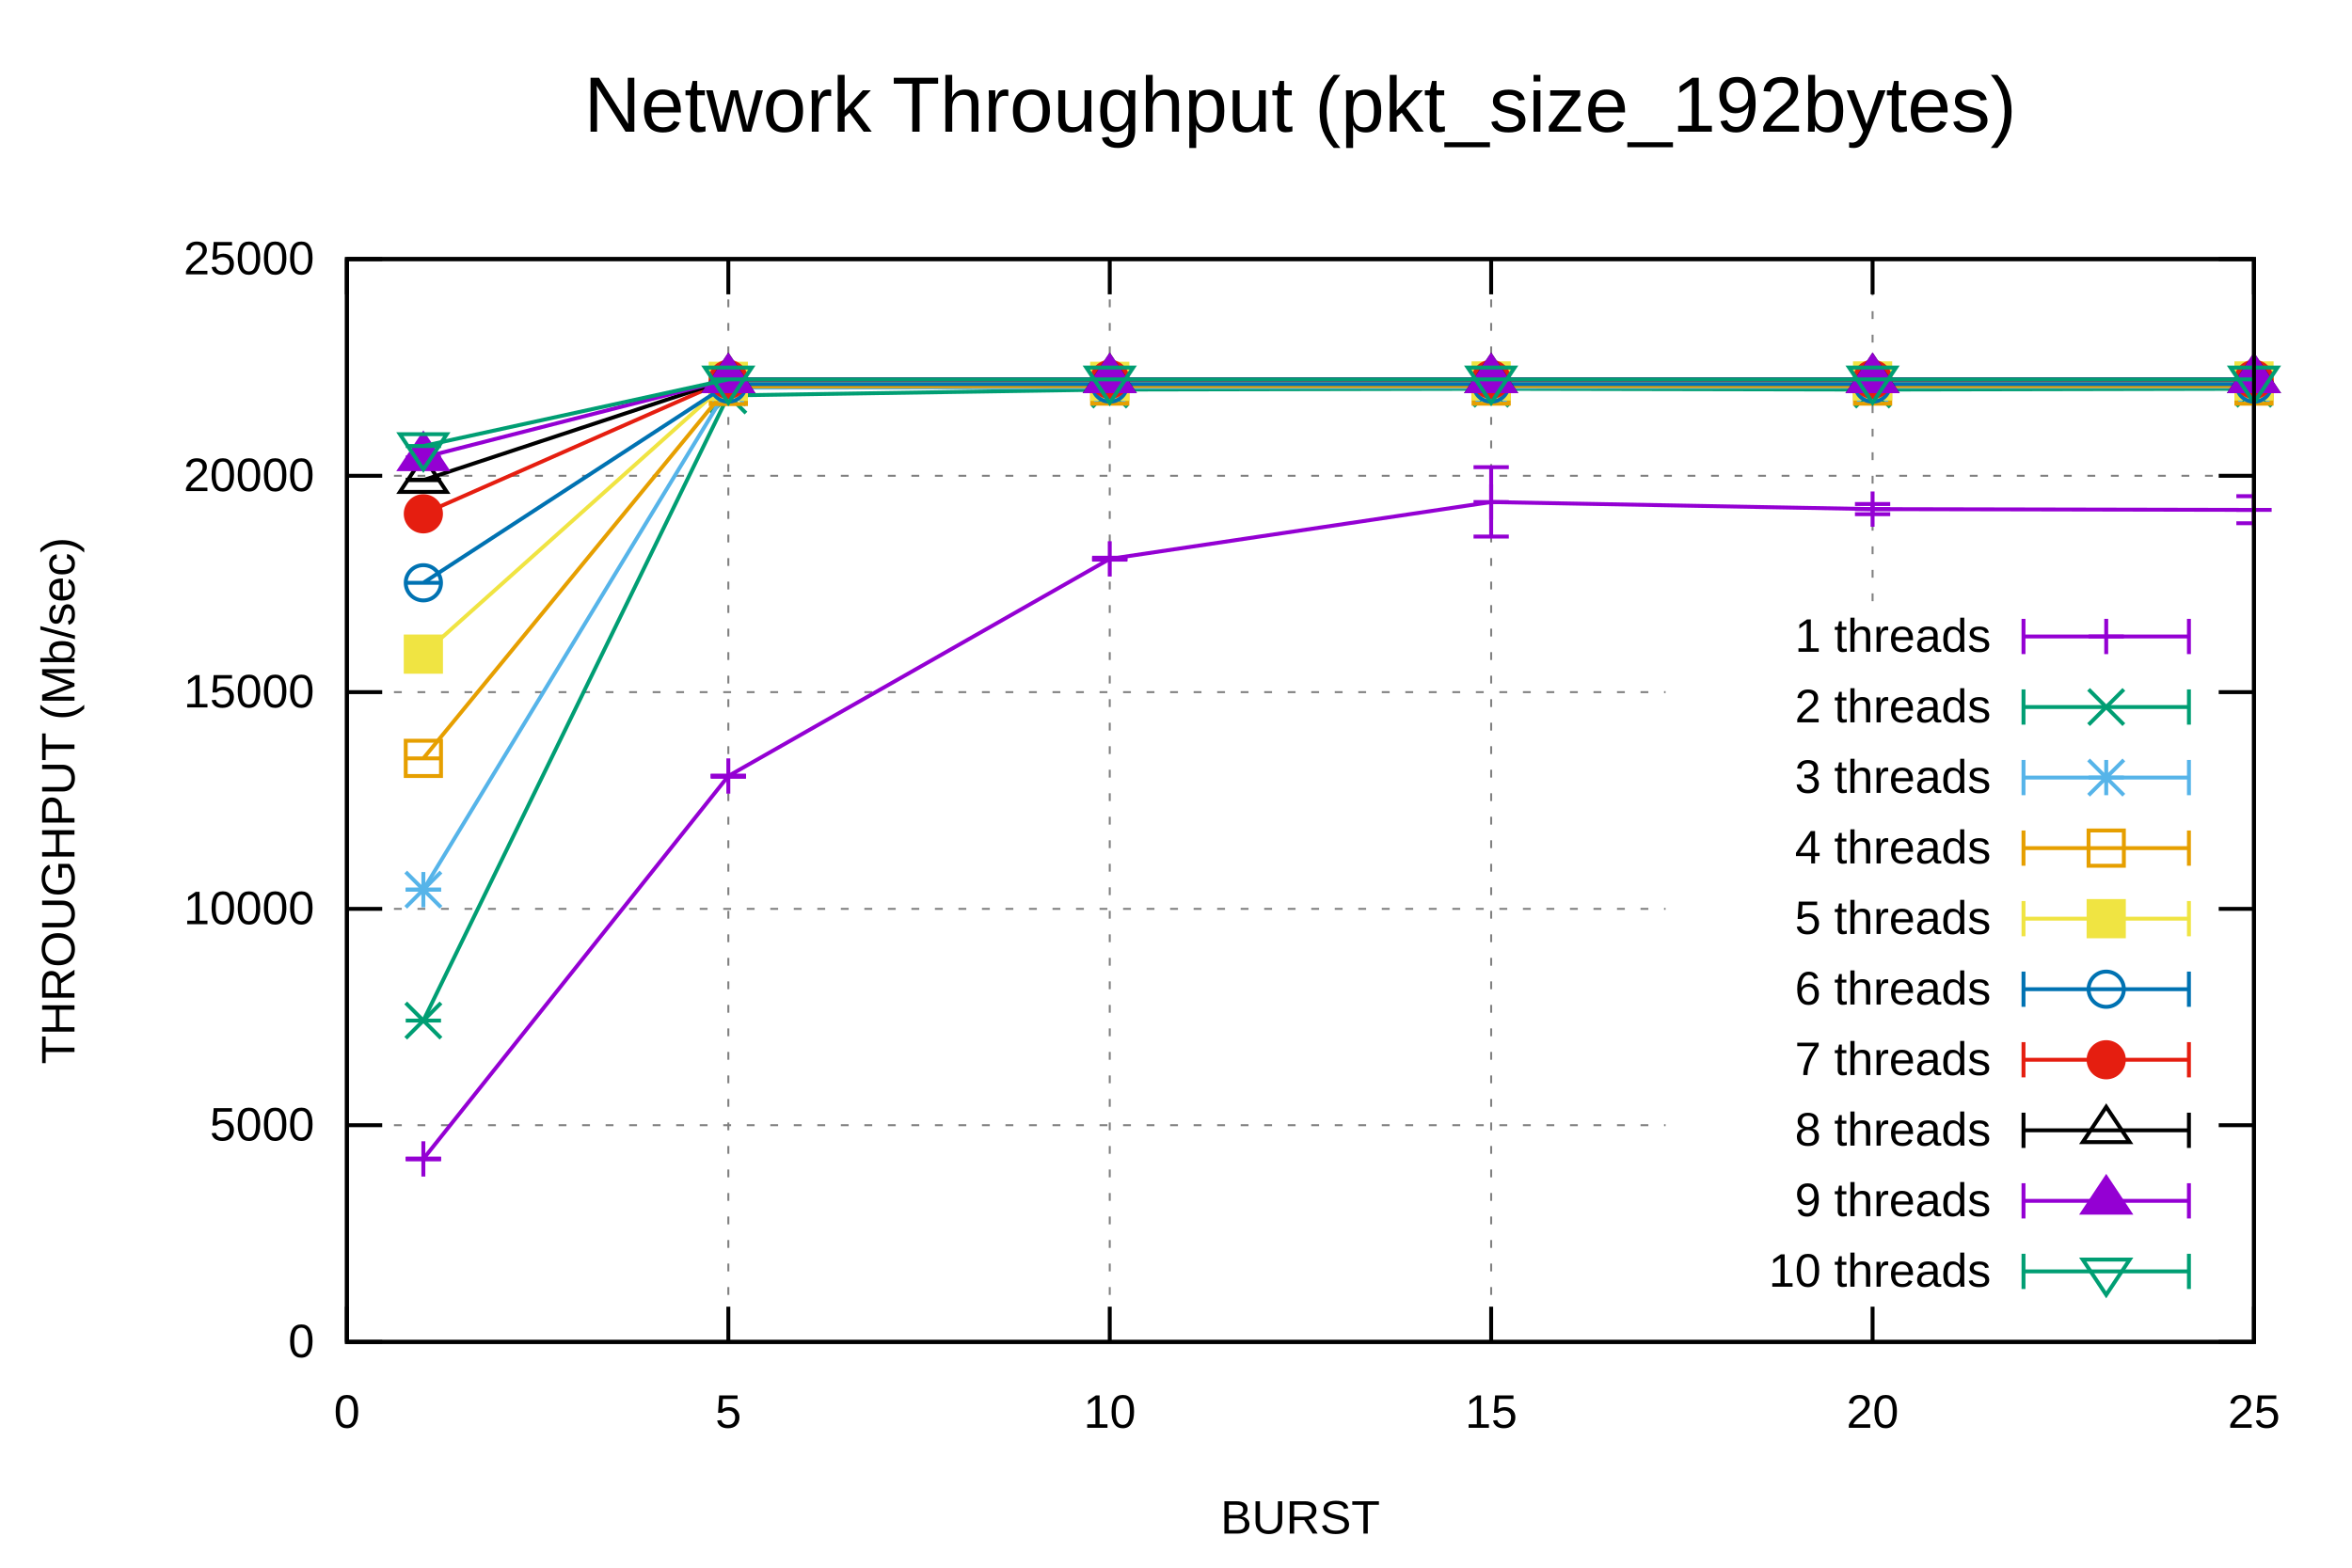
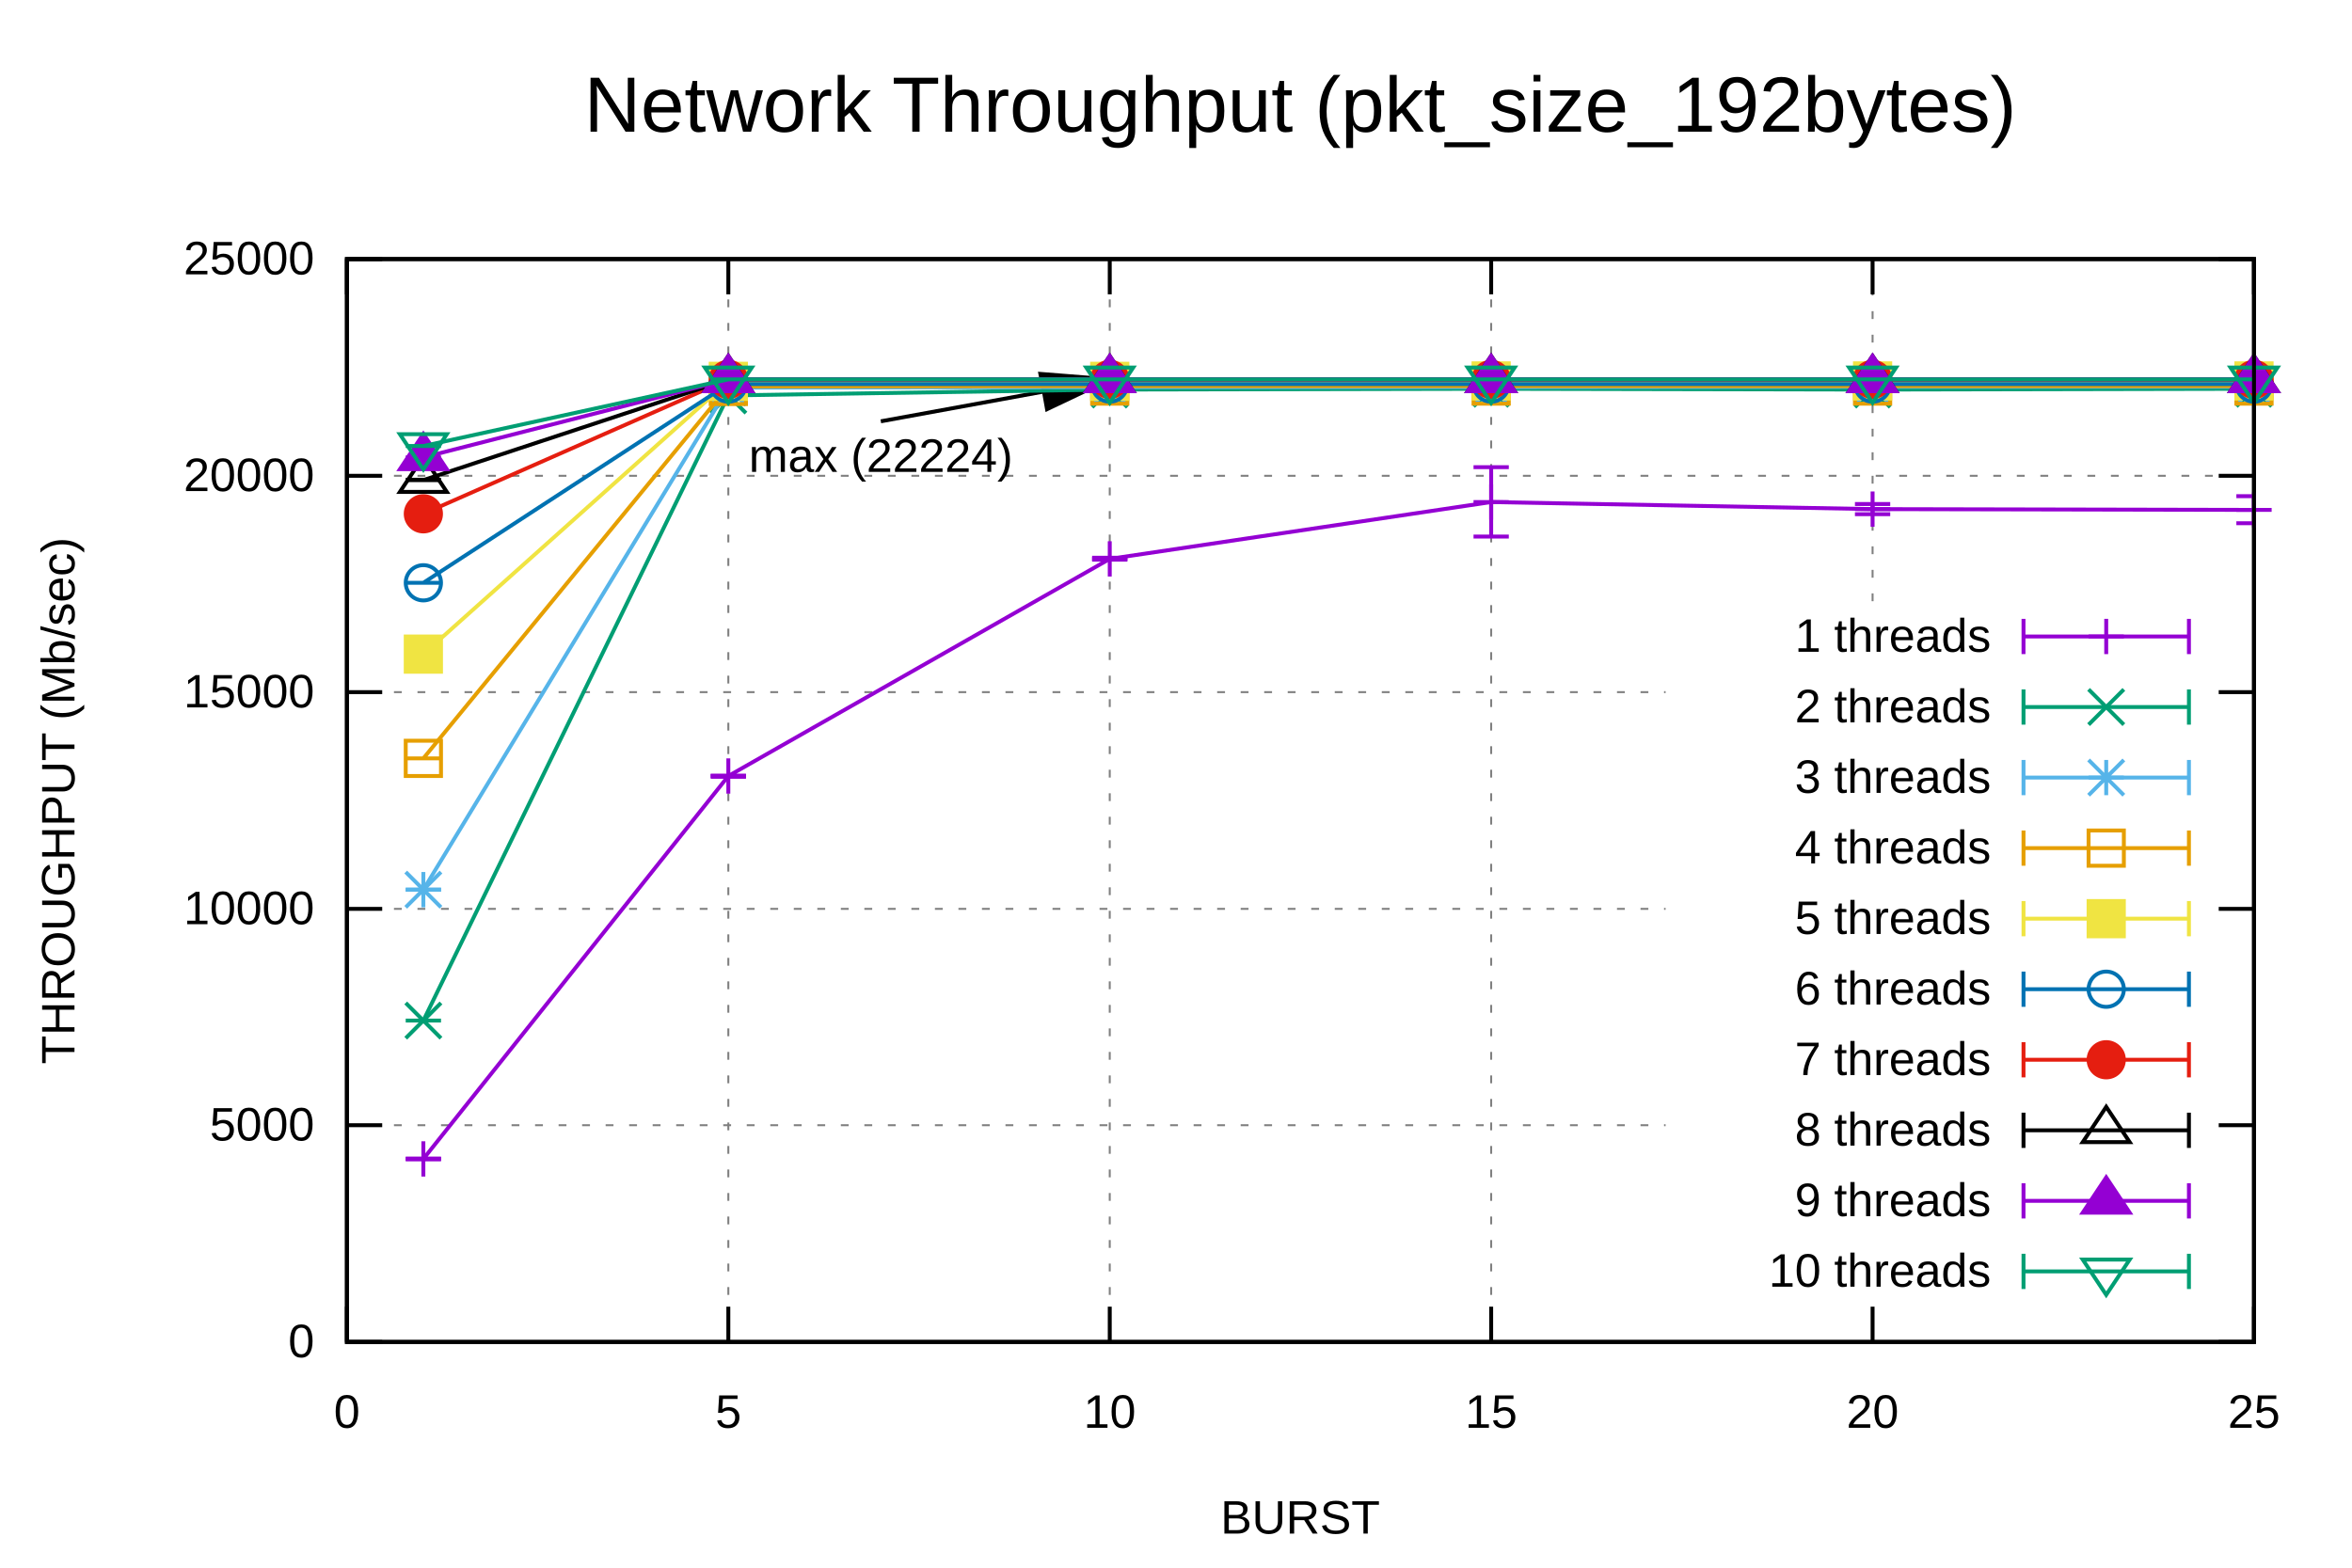
<svg xmlns="http://www.w3.org/2000/svg" xmlns:xlink="http://www.w3.org/1999/xlink" width="600" height="400" viewBox="0 0 600 400">
  <g id="gnuplot_canvas">
    <rect x="0" y="0" width="600" height="400" fill="none" />
    <defs>
      <circle id="gpDot" r="0.5" stroke-width="0.5" stroke="currentColor" />
      <path id="gpPt0" stroke-width="0.222" stroke="currentColor" d="M-1,0 h2 M0,-1 v2" />
      <path id="gpPt1" stroke-width="0.222" stroke="currentColor" d="M-1,-1 L1,1 M1,-1 L-1,1" />
      <path id="gpPt2" stroke-width="0.222" stroke="currentColor" d="M-1,0 L1,0 M0,-1 L0,1 M-1,-1 L1,1 M-1,1 L1,-1" />
      <rect id="gpPt3" stroke-width="0.222" stroke="currentColor" x="-1" y="-1" width="2" height="2" />
      <rect id="gpPt4" stroke-width="0.222" stroke="currentColor" fill="currentColor" x="-1" y="-1" width="2" height="2" />
      <circle id="gpPt5" stroke-width="0.222" stroke="currentColor" cx="0" cy="0" r="1" />
      <use xlink:href="#gpPt5" id="gpPt6" fill="currentColor" stroke="none" />
      <path id="gpPt7" stroke-width="0.222" stroke="currentColor" d="M0,-1.33 L-1.33,0.67 L1.33,0.67 z" />
      <use xlink:href="#gpPt7" id="gpPt8" fill="currentColor" stroke="none" />
      <use xlink:href="#gpPt7" id="gpPt9" stroke="currentColor" transform="rotate(180)" />
      <use xlink:href="#gpPt9" id="gpPt10" fill="currentColor" stroke="none" />
      <use xlink:href="#gpPt3" id="gpPt11" stroke="currentColor" transform="rotate(45)" />
      <use xlink:href="#gpPt11" id="gpPt12" fill="currentColor" stroke="none" />
      <path id="gpPt13" stroke-width="0.222" stroke="currentColor" d="M0,1.330 L1.265,0.411 L0.782,-1.067 L-0.782,-1.076 L-1.265,0.411 z" />
      <use xlink:href="#gpPt13" id="gpPt14" fill="currentColor" stroke="none" />
      <filter id="textbox" filterUnits="objectBoundingBox" x="0" y="0" height="1" width="1">
        <feFlood flood-color="white" flood-opacity="1" result="bgnd" />
        <feComposite in="SourceGraphic" in2="bgnd" operator="atop" />
      </filter>
      <filter id="greybox" filterUnits="objectBoundingBox" x="0" y="0" height="1" width="1">
        <feFlood flood-color="lightgrey" flood-opacity="1" result="grey" />
        <feComposite in="SourceGraphic" in2="grey" operator="atop" />
      </filter>
    </defs>
    <g fill="none" color="white" stroke="currentColor" stroke-width="1.00" stroke-linecap="butt" stroke-linejoin="miter">
</g>
    <g fill="none" color="black" stroke="currentColor" stroke-width="1.00" stroke-linecap="butt" stroke-linejoin="miter">
</g>
    <g fill="none" color="black" stroke="black" stroke-width="0.50" stroke-linecap="butt" stroke-linejoin="miter">
</g>
    <g fill="none" color="gray" stroke="currentColor" stroke-width="0.50" stroke-linecap="butt" stroke-linejoin="miter">
      <path stroke="gray" stroke-dasharray="2,4" class="gridline" d="M88.5,342.4 L575.0,342.4  " />
    </g>
    <g fill="none" color="gray" stroke="gray" stroke-width="1.00" stroke-linecap="butt" stroke-linejoin="miter">
</g>
    <g fill="none" color="black" stroke="currentColor" stroke-width="1.00" stroke-linecap="butt" stroke-linejoin="miter">
      <path stroke="black" d="M88.5,342.4 L97.5,342.4 M575.0,342.4 L566.0,342.4  " />
      <g transform="translate(80.2,346.3)" stroke="none" fill="black" font-family="arial" font-size="12.00" text-anchor="end">
        <text>
          <tspan font-family="arial"> 0</tspan>
        </text>
      </g>
    </g>
    <g fill="none" color="black" stroke="currentColor" stroke-width="1.00" stroke-linecap="butt" stroke-linejoin="miter">
</g>
    <g fill="none" color="black" stroke="black" stroke-width="0.50" stroke-linecap="butt" stroke-linejoin="miter">
</g>
    <g fill="none" color="gray" stroke="currentColor" stroke-width="0.50" stroke-linecap="butt" stroke-linejoin="miter">
      <path stroke="gray" stroke-dasharray="2,4" class="gridline" d="M88.5,287.1 L424.9,287.1 M566.7,287.1 L575.0,287.1  " />
    </g>
    <g fill="none" color="gray" stroke="gray" stroke-width="1.00" stroke-linecap="butt" stroke-linejoin="miter">
</g>
    <g fill="none" color="black" stroke="currentColor" stroke-width="1.00" stroke-linecap="butt" stroke-linejoin="miter">
      <path stroke="black" d="M88.5,287.1 L97.5,287.1 M575.0,287.1 L566.0,287.1  " />
      <g transform="translate(80.2,291.0)" stroke="none" fill="black" font-family="arial" font-size="12.00" text-anchor="end">
        <text>
          <tspan font-family="arial"> 5000</tspan>
        </text>
      </g>
    </g>
    <g fill="none" color="black" stroke="currentColor" stroke-width="1.00" stroke-linecap="butt" stroke-linejoin="miter">
</g>
    <g fill="none" color="black" stroke="black" stroke-width="0.50" stroke-linecap="butt" stroke-linejoin="miter">
</g>
    <g fill="none" color="gray" stroke="currentColor" stroke-width="0.50" stroke-linecap="butt" stroke-linejoin="miter">
      <path stroke="gray" stroke-dasharray="2,4" class="gridline" d="M88.5,231.9 L424.9,231.9 M566.7,231.9 L575.0,231.9  " />
    </g>
    <g fill="none" color="gray" stroke="gray" stroke-width="1.00" stroke-linecap="butt" stroke-linejoin="miter">
</g>
    <g fill="none" color="black" stroke="currentColor" stroke-width="1.00" stroke-linecap="butt" stroke-linejoin="miter">
      <path stroke="black" d="M88.5,231.9 L97.5,231.9 M575.0,231.9 L566.0,231.9  " />
      <g transform="translate(80.2,235.8)" stroke="none" fill="black" font-family="arial" font-size="12.00" text-anchor="end">
        <text>
          <tspan font-family="arial"> 10000</tspan>
        </text>
      </g>
    </g>
    <g fill="none" color="black" stroke="currentColor" stroke-width="1.00" stroke-linecap="butt" stroke-linejoin="miter">
</g>
    <g fill="none" color="black" stroke="black" stroke-width="0.50" stroke-linecap="butt" stroke-linejoin="miter">
</g>
    <g fill="none" color="gray" stroke="currentColor" stroke-width="0.50" stroke-linecap="butt" stroke-linejoin="miter">
      <path stroke="gray" stroke-dasharray="2,4" class="gridline" d="M88.5,176.6 L424.9,176.6 M566.7,176.6 L575.0,176.6  " />
    </g>
    <g fill="none" color="gray" stroke="gray" stroke-width="1.00" stroke-linecap="butt" stroke-linejoin="miter">
</g>
    <g fill="none" color="black" stroke="currentColor" stroke-width="1.00" stroke-linecap="butt" stroke-linejoin="miter">
      <path stroke="black" d="M88.5,176.6 L97.5,176.6 M575.0,176.6 L566.0,176.6  " />
      <g transform="translate(80.2,180.5)" stroke="none" fill="black" font-family="arial" font-size="12.00" text-anchor="end">
        <text>
          <tspan font-family="arial"> 15000</tspan>
        </text>
      </g>
    </g>
    <g fill="none" color="black" stroke="currentColor" stroke-width="1.00" stroke-linecap="butt" stroke-linejoin="miter">
</g>
    <g fill="none" color="black" stroke="black" stroke-width="0.50" stroke-linecap="butt" stroke-linejoin="miter">
</g>
    <g fill="none" color="gray" stroke="currentColor" stroke-width="0.50" stroke-linecap="butt" stroke-linejoin="miter">
      <path stroke="gray" stroke-dasharray="2,4" class="gridline" d="M88.5,121.4 L575.0,121.4  " />
    </g>
    <g fill="none" color="gray" stroke="gray" stroke-width="1.00" stroke-linecap="butt" stroke-linejoin="miter">
</g>
    <g fill="none" color="black" stroke="currentColor" stroke-width="1.00" stroke-linecap="butt" stroke-linejoin="miter">
      <path stroke="black" d="M88.5,121.4 L97.5,121.4 M575.0,121.4 L566.0,121.4  " />
      <g transform="translate(80.2,125.3)" stroke="none" fill="black" font-family="arial" font-size="12.00" text-anchor="end">
        <text>
          <tspan font-family="arial"> 20000</tspan>
        </text>
      </g>
    </g>
    <g fill="none" color="black" stroke="currentColor" stroke-width="1.00" stroke-linecap="butt" stroke-linejoin="miter">
</g>
    <g fill="none" color="black" stroke="black" stroke-width="0.50" stroke-linecap="butt" stroke-linejoin="miter">
</g>
    <g fill="none" color="gray" stroke="currentColor" stroke-width="0.50" stroke-linecap="butt" stroke-linejoin="miter">
      <path stroke="gray" stroke-dasharray="2,4" class="gridline" d="M88.5,66.1 L575.0,66.1  " />
    </g>
    <g fill="none" color="gray" stroke="gray" stroke-width="1.00" stroke-linecap="butt" stroke-linejoin="miter">
</g>
    <g fill="none" color="black" stroke="currentColor" stroke-width="1.00" stroke-linecap="butt" stroke-linejoin="miter">
      <path stroke="black" d="M88.5,66.1 L97.5,66.1 M575.0,66.1 L566.0,66.1  " />
      <g transform="translate(80.2,70.0)" stroke="none" fill="black" font-family="arial" font-size="12.00" text-anchor="end">
        <text>
          <tspan font-family="arial"> 25000</tspan>
        </text>
      </g>
    </g>
    <g fill="none" color="black" stroke="currentColor" stroke-width="1.00" stroke-linecap="butt" stroke-linejoin="miter">
</g>
    <g fill="none" color="black" stroke="black" stroke-width="0.50" stroke-linecap="butt" stroke-linejoin="miter">
</g>
    <g fill="none" color="gray" stroke="currentColor" stroke-width="0.50" stroke-linecap="butt" stroke-linejoin="miter">
      <path stroke="gray" stroke-dasharray="2,4" class="gridline" d="M88.5,342.4 L88.5,66.1  " />
    </g>
    <g fill="none" color="gray" stroke="gray" stroke-width="1.00" stroke-linecap="butt" stroke-linejoin="miter">
</g>
    <g fill="none" color="black" stroke="currentColor" stroke-width="1.00" stroke-linecap="butt" stroke-linejoin="miter">
      <path stroke="black" d="M88.5,342.4 L88.5,333.4 M88.5,66.1 L88.5,75.1  " />
      <g transform="translate(88.5,364.3)" stroke="none" fill="black" font-family="arial" font-size="12.00" text-anchor="middle">
        <text>
          <tspan font-family="arial"> 0</tspan>
        </text>
      </g>
    </g>
    <g fill="none" color="black" stroke="currentColor" stroke-width="1.00" stroke-linecap="butt" stroke-linejoin="miter">
</g>
    <g fill="none" color="black" stroke="black" stroke-width="0.50" stroke-linecap="butt" stroke-linejoin="miter">
</g>
    <g fill="none" color="gray" stroke="currentColor" stroke-width="0.50" stroke-linecap="butt" stroke-linejoin="miter">
      <path stroke="gray" stroke-dasharray="2,4" class="gridline" d="M185.8,342.4 L185.8,66.1  " />
    </g>
    <g fill="none" color="gray" stroke="gray" stroke-width="1.00" stroke-linecap="butt" stroke-linejoin="miter">
</g>
    <g fill="none" color="black" stroke="currentColor" stroke-width="1.00" stroke-linecap="butt" stroke-linejoin="miter">
      <path stroke="black" d="M185.8,342.4 L185.8,333.4 M185.8,66.1 L185.8,75.1  " />
      <g transform="translate(185.8,364.3)" stroke="none" fill="black" font-family="arial" font-size="12.00" text-anchor="middle">
        <text>
          <tspan font-family="arial"> 5</tspan>
        </text>
      </g>
    </g>
    <g fill="none" color="black" stroke="currentColor" stroke-width="1.00" stroke-linecap="butt" stroke-linejoin="miter">
</g>
    <g fill="none" color="black" stroke="black" stroke-width="0.50" stroke-linecap="butt" stroke-linejoin="miter">
</g>
    <g fill="none" color="gray" stroke="currentColor" stroke-width="0.50" stroke-linecap="butt" stroke-linejoin="miter">
      <path stroke="gray" stroke-dasharray="2,4" class="gridline" d="M283.1,342.4 L283.1,66.1  " />
    </g>
    <g fill="none" color="gray" stroke="gray" stroke-width="1.00" stroke-linecap="butt" stroke-linejoin="miter">
</g>
    <g fill="none" color="black" stroke="currentColor" stroke-width="1.00" stroke-linecap="butt" stroke-linejoin="miter">
      <path stroke="black" d="M283.1,342.4 L283.1,333.4 M283.1,66.1 L283.1,75.1  " />
      <g transform="translate(283.1,364.3)" stroke="none" fill="black" font-family="arial" font-size="12.00" text-anchor="middle">
        <text>
          <tspan font-family="arial"> 10</tspan>
        </text>
      </g>
    </g>
    <g fill="none" color="black" stroke="currentColor" stroke-width="1.00" stroke-linecap="butt" stroke-linejoin="miter">
</g>
    <g fill="none" color="black" stroke="black" stroke-width="0.50" stroke-linecap="butt" stroke-linejoin="miter">
</g>
    <g fill="none" color="gray" stroke="currentColor" stroke-width="0.50" stroke-linecap="butt" stroke-linejoin="miter">
      <path stroke="gray" stroke-dasharray="2,4" class="gridline" d="M380.4,342.4 L380.4,66.1  " />
    </g>
    <g fill="none" color="gray" stroke="gray" stroke-width="1.00" stroke-linecap="butt" stroke-linejoin="miter">
</g>
    <g fill="none" color="black" stroke="currentColor" stroke-width="1.00" stroke-linecap="butt" stroke-linejoin="miter">
      <path stroke="black" d="M380.4,342.4 L380.4,333.4 M380.4,66.1 L380.4,75.1  " />
      <g transform="translate(380.4,364.3)" stroke="none" fill="black" font-family="arial" font-size="12.00" text-anchor="middle">
        <text>
          <tspan font-family="arial"> 15</tspan>
        </text>
      </g>
    </g>
    <g fill="none" color="black" stroke="currentColor" stroke-width="1.00" stroke-linecap="butt" stroke-linejoin="miter">
</g>
    <g fill="none" color="black" stroke="black" stroke-width="0.50" stroke-linecap="butt" stroke-linejoin="miter">
</g>
    <g fill="none" color="gray" stroke="currentColor" stroke-width="0.50" stroke-linecap="butt" stroke-linejoin="miter">
      <path stroke="gray" stroke-dasharray="2,4" class="gridline" d="M477.7,342.4 L477.7,333.4 M477.7,153.4 L477.7,66.1  " />
    </g>
    <g fill="none" color="gray" stroke="gray" stroke-width="1.00" stroke-linecap="butt" stroke-linejoin="miter">
</g>
    <g fill="none" color="black" stroke="currentColor" stroke-width="1.00" stroke-linecap="butt" stroke-linejoin="miter">
      <path stroke="black" d="M477.7,342.4 L477.7,333.4 M477.7,66.1 L477.7,75.1  " />
      <g transform="translate(477.7,364.3)" stroke="none" fill="black" font-family="arial" font-size="12.00" text-anchor="middle">
        <text>
          <tspan font-family="arial"> 20</tspan>
        </text>
      </g>
    </g>
    <g fill="none" color="black" stroke="currentColor" stroke-width="1.00" stroke-linecap="butt" stroke-linejoin="miter">
</g>
    <g fill="none" color="black" stroke="black" stroke-width="0.50" stroke-linecap="butt" stroke-linejoin="miter">
</g>
    <g fill="none" color="gray" stroke="currentColor" stroke-width="0.50" stroke-linecap="butt" stroke-linejoin="miter">
      <path stroke="gray" stroke-dasharray="2,4" class="gridline" d="M575.0,342.4 L575.0,66.1  " />
    </g>
    <g fill="none" color="gray" stroke="gray" stroke-width="1.00" stroke-linecap="butt" stroke-linejoin="miter">
</g>
    <g fill="none" color="black" stroke="currentColor" stroke-width="1.00" stroke-linecap="butt" stroke-linejoin="miter">
      <path stroke="black" d="M575.0,342.4 L575.0,333.4 M575.0,66.1 L575.0,75.1  " />
      <g transform="translate(575.0,364.3)" stroke="none" fill="black" font-family="arial" font-size="12.00" text-anchor="middle">
        <text>
          <tspan font-family="arial"> 25</tspan>
        </text>
      </g>
    </g>
    <g fill="none" color="black" stroke="currentColor" stroke-width="1.00" stroke-linecap="butt" stroke-linejoin="miter">
</g>
    <g fill="none" color="black" stroke="currentColor" stroke-width="1.00" stroke-linecap="butt" stroke-linejoin="miter">
      <path stroke="black" d="M88.5,66.1 L88.5,342.4 L575.0,342.4 L575.0,66.1 L88.5,66.1 Z  " />
+       <g transform="translate(224.7,120.4)" stroke="none" fill="black" font-family="arial" font-size="12.00" text-anchor="middle">
+         <text>
+           <tspan font-family="arial">max (22224)</tspan>
+         </text>
+       </g>
+       <g stroke="none" shape-rendering="crispEdges">
+         <polygon fill="black" points="266.3,99.9 267.1,104.4 283.1,96.8 265.4,95.4 266.3,99.9 " />
+       </g>
+       <path stroke="black" d="M266.3,99.9 L267.1,104.4 L283.1,96.8 L265.4,95.4 L266.3,99.9 Z  " />
+       <path stroke="black" d="M224.7,107.5 L266.3,99.9  " />
    </g>
    <g fill="none" color="black" stroke="currentColor" stroke-width="1.00" stroke-linecap="butt" stroke-linejoin="miter">
      <g transform="translate(19.0,204.3) rotate(270)" stroke="none" fill="black" font-family="arial" font-size="12.00" text-anchor="middle">
        <text>
          <tspan font-family="arial">THROUGHPUT (Mb/sec)</tspan>
        </text>
      </g>
    </g>
    <g fill="none" color="black" stroke="currentColor" stroke-width="1.00" stroke-linecap="butt" stroke-linejoin="miter">
      <g transform="translate(331.7,391.3)" stroke="none" fill="black" font-family="arial" font-size="12.00" text-anchor="middle">
        <text>
          <tspan font-family="arial">BURST</tspan>
        </text>
      </g>
    </g>
    <g fill="none" color="black" stroke="currentColor" stroke-width="1.00" stroke-linecap="butt" stroke-linejoin="miter">
      <g transform="translate(331.7,33.6)" stroke="none" fill="black" font-family="arial" font-size="20.00" text-anchor="middle">
        <text>Network Throughput (pkt_size_192bytes)</text>
      </g>
    </g>
    <g fill="none" color="black" stroke="currentColor" stroke-width="1.00" stroke-linecap="butt" stroke-linejoin="miter">
</g>
    <g id="gnuplot_plot_1">
      <g fill="none" color="black" stroke="currentColor" stroke-width="1.00" stroke-linecap="butt" stroke-linejoin="miter">
        <g transform="translate(507.9,166.3)" stroke="none" fill="black" font-family="arial" font-size="12.00" text-anchor="end">
          <text>
            <tspan font-family="arial">1 threads</tspan>
          </text>
        </g>
      </g>
      <g fill="none" color="black" stroke="currentColor" stroke-width="1.00" stroke-linecap="butt" stroke-linejoin="miter">
        <path stroke="rgb(148,   0, 211)" d="M516.2,162.4 L558.4,162.4 M516.2,157.9 L516.2,166.9 M558.4,157.9 L558.4,166.9 M108.0,295.7 L185.8,198.0   L283.1,142.6 L380.4,128.1 L477.7,129.9 L575.0,130.1 M108.0,295.8 L108.0,295.6 M103.5,295.8 L112.5,295.8   M103.5,295.6 L112.5,295.6 M185.8,198.2 L185.8,197.9 M181.3,198.2 L190.3,198.2 M181.3,197.9 L190.3,197.9   M283.1,142.8 L283.1,142.3 M278.6,142.8 L287.6,142.8 M278.6,142.3 L287.6,142.3 M380.4,136.9 L380.4,119.2   M375.9,136.9 L384.9,136.9 M375.9,119.2 L384.9,119.2 M477.7,131.2 L477.7,128.6 M473.2,131.2 L482.2,131.2   M473.2,128.6 L482.2,128.6 M575.0,133.5 L575.0,126.6 M570.5,133.5 L575.0,133.5 M570.5,126.6 L575.0,126.6    " />
        <use xlink:href="#gpPt0" transform="translate(108.0,295.7) scale(4.50)" color="rgb(148,   0, 211)" />
        <use xlink:href="#gpPt0" transform="translate(185.8,198.0) scale(4.50)" color="rgb(148,   0, 211)" />
        <use xlink:href="#gpPt0" transform="translate(283.1,142.6) scale(4.50)" color="rgb(148,   0, 211)" />
        <use xlink:href="#gpPt0" transform="translate(380.4,128.1) scale(4.50)" color="rgb(148,   0, 211)" />
        <use xlink:href="#gpPt0" transform="translate(477.7,129.9) scale(4.50)" color="rgb(148,   0, 211)" />
        <use xlink:href="#gpPt0" transform="translate(575.0,130.1) scale(4.50)" color="rgb(148,   0, 211)" />
        <use xlink:href="#gpPt0" transform="translate(537.3,162.4) scale(4.50)" color="rgb(148,   0, 211)" />
      </g>
    </g>
    <g id="gnuplot_plot_2">
      <g fill="none" color="black" stroke="currentColor" stroke-width="1.00" stroke-linecap="butt" stroke-linejoin="miter">
        <g transform="translate(507.9,184.3)" stroke="none" fill="black" font-family="arial" font-size="12.00" text-anchor="end">
          <text>
            <tspan font-family="arial">2 threads</tspan>
          </text>
        </g>
      </g>
      <g fill="none" color="black" stroke="currentColor" stroke-width="1.00" stroke-linecap="butt" stroke-linejoin="miter">
        <path stroke="rgb(  0, 158, 115)" d="M516.2,180.4 L558.4,180.4 M516.2,175.9 L516.2,184.9 M558.4,175.9 L558.4,184.9 M108.0,260.4 L185.8,100.9   L283.1,99.4 L380.4,99.2 L477.7,99.4 L575.0,99.2 M108.0,260.4 M103.5,260.4 L112.5,260.4 M103.5,260.4   L112.5,260.4 M185.8,101.0 L185.8,100.8 M181.3,101.0 L190.3,101.0 M181.3,100.8 L190.3,100.8 M283.1,99.8   L283.1,99.1 M278.6,99.8 L287.6,99.8 M278.6,99.1 L287.6,99.1 M380.4,99.5 L380.4,98.9 M375.9,99.5   L384.9,99.5 M375.9,98.9 L384.9,98.9 M477.7,99.7 L477.7,99.1 M473.2,99.7 L482.2,99.7 M473.2,99.1   L482.2,99.1 M575.0,99.5 L575.0,98.9 M570.5,99.5 L575.0,99.5 M570.5,98.9 L575.0,98.9  " />
        <use xlink:href="#gpPt1" transform="translate(108.0,260.4) scale(4.50)" color="rgb(  0, 158, 115)" />
        <use xlink:href="#gpPt1" transform="translate(185.8,100.9) scale(4.50)" color="rgb(  0, 158, 115)" />
        <use xlink:href="#gpPt1" transform="translate(283.1,99.4) scale(4.50)" color="rgb(  0, 158, 115)" />
        <use xlink:href="#gpPt1" transform="translate(380.4,99.2) scale(4.50)" color="rgb(  0, 158, 115)" />
        <use xlink:href="#gpPt1" transform="translate(477.7,99.4) scale(4.50)" color="rgb(  0, 158, 115)" />
        <use xlink:href="#gpPt1" transform="translate(575.0,99.2) scale(4.50)" color="rgb(  0, 158, 115)" />
        <use xlink:href="#gpPt1" transform="translate(537.3,180.4) scale(4.50)" color="rgb(  0, 158, 115)" />
      </g>
    </g>
    <g id="gnuplot_plot_3">
      <g fill="none" color="black" stroke="currentColor" stroke-width="1.00" stroke-linecap="butt" stroke-linejoin="miter">
        <g transform="translate(507.9,202.3)" stroke="none" fill="black" font-family="arial" font-size="12.00" text-anchor="end">
          <text>
            <tspan font-family="arial">3 threads</tspan>
          </text>
        </g>
      </g>
      <g fill="none" color="black" stroke="currentColor" stroke-width="1.00" stroke-linecap="butt" stroke-linejoin="miter">
        <path stroke="rgb( 86, 180, 233)" d="M516.2,198.4 L558.4,198.4 M516.2,193.9 L516.2,202.9 M558.4,193.9 L558.4,202.9 M108.0,227.0 L185.8,98.9   L283.1,98.8 L380.4,98.8 L477.7,98.7 L575.0,98.7 M108.0,227.0 M103.5,227.0 L112.5,227.0 M103.5,227.0   L112.5,227.0 M185.8,98.9 L185.8,98.8 M181.3,98.9 L190.3,98.9 M181.3,98.8 L190.3,98.8 M283.1,98.8   M278.6,98.8 L287.6,98.8 M278.6,98.8 L287.6,98.8 M380.4,98.8 L380.4,98.7 M375.9,98.8 L384.9,98.8   M375.9,98.7 L384.9,98.7 M477.7,98.7 M473.2,98.7 L482.2,98.7 M473.2,98.7 L482.2,98.7 M575.0,98.8   L575.0,98.7 M570.5,98.8 L575.0,98.8 M570.5,98.7 L575.0,98.7  " />
        <use xlink:href="#gpPt2" transform="translate(108.0,227.0) scale(4.50)" color="rgb( 86, 180, 233)" />
        <use xlink:href="#gpPt2" transform="translate(185.8,98.9) scale(4.50)" color="rgb( 86, 180, 233)" />
        <use xlink:href="#gpPt2" transform="translate(283.1,98.8) scale(4.50)" color="rgb( 86, 180, 233)" />
        <use xlink:href="#gpPt2" transform="translate(380.4,98.8) scale(4.50)" color="rgb( 86, 180, 233)" />
        <use xlink:href="#gpPt2" transform="translate(477.7,98.7) scale(4.50)" color="rgb( 86, 180, 233)" />
        <use xlink:href="#gpPt2" transform="translate(575.0,98.7) scale(4.50)" color="rgb( 86, 180, 233)" />
        <use xlink:href="#gpPt2" transform="translate(537.3,198.4) scale(4.50)" color="rgb( 86, 180, 233)" />
      </g>
    </g>
    <g id="gnuplot_plot_4">
      <g fill="none" color="black" stroke="currentColor" stroke-width="1.00" stroke-linecap="butt" stroke-linejoin="miter">
        <g transform="translate(507.9,220.3)" stroke="none" fill="black" font-family="arial" font-size="12.00" text-anchor="end">
          <text>
            <tspan font-family="arial">4 threads</tspan>
          </text>
        </g>
      </g>
      <g fill="none" color="black" stroke="currentColor" stroke-width="1.00" stroke-linecap="butt" stroke-linejoin="miter">
        <path stroke="rgb(230, 159,   0)" d="M516.2,216.4 L558.4,216.4 M516.2,211.9 L516.2,220.9 M558.4,211.9 L558.4,220.9 M108.0,193.5 L185.8,98.6   L283.1,98.5 L380.4,98.5 L477.7,98.5 L575.0,98.5 M108.0,193.5 M103.5,193.5 L112.5,193.5 M103.5,193.5   L112.5,193.5 M185.8,98.7 L185.8,98.5 M181.3,98.7 L190.3,98.7 M181.3,98.5 L190.3,98.5 M283.1,98.6   L283.1,98.5 M278.6,98.6 L287.6,98.6 M278.6,98.5 L287.6,98.5 M380.4,98.5 M375.9,98.5 L384.9,98.5   M375.9,98.5 L384.9,98.5 M477.7,98.5 M473.2,98.5 L482.2,98.5 M473.2,98.5 L482.2,98.5 M575.0,98.5   L575.0,98.4 M570.5,98.5 L575.0,98.5 M570.5,98.4 L575.0,98.4  " />
        <use xlink:href="#gpPt3" transform="translate(108.0,193.5) scale(4.50)" color="rgb(230, 159,   0)" />
        <use xlink:href="#gpPt3" transform="translate(185.8,98.6) scale(4.50)" color="rgb(230, 159,   0)" />
        <use xlink:href="#gpPt3" transform="translate(283.1,98.5) scale(4.50)" color="rgb(230, 159,   0)" />
        <use xlink:href="#gpPt3" transform="translate(380.4,98.5) scale(4.50)" color="rgb(230, 159,   0)" />
        <use xlink:href="#gpPt3" transform="translate(477.7,98.5) scale(4.50)" color="rgb(230, 159,   0)" />
        <use xlink:href="#gpPt3" transform="translate(575.0,98.5) scale(4.50)" color="rgb(230, 159,   0)" />
        <use xlink:href="#gpPt3" transform="translate(537.3,216.4) scale(4.50)" color="rgb(230, 159,   0)" />
      </g>
    </g>
    <g id="gnuplot_plot_5">
      <g fill="none" color="black" stroke="currentColor" stroke-width="1.00" stroke-linecap="butt" stroke-linejoin="miter">
        <g transform="translate(507.9,238.3)" stroke="none" fill="black" font-family="arial" font-size="12.00" text-anchor="end">
          <text>
            <tspan font-family="arial">5 threads</tspan>
          </text>
        </g>
      </g>
      <g fill="none" color="black" stroke="currentColor" stroke-width="1.00" stroke-linecap="butt" stroke-linejoin="miter">
        <path stroke="rgb(240, 228,  66)" d="M516.2,234.4 L558.4,234.4 M516.2,229.9 L516.2,238.9 M558.4,229.9 L558.4,238.9 M108.0,166.9 L185.8,97.3   L283.1,97.3 L380.4,97.2 L477.7,97.2 L575.0,97.2 M108.0,167.0 L108.0,166.8 M103.5,167.0 L112.5,167.0   M103.5,166.8 L112.5,166.8 M185.8,97.4 L185.8,97.2 M181.3,97.4 L190.3,97.4 M181.3,97.2 L190.3,97.2   M283.1,97.3 L283.1,97.2 M278.6,97.3 L287.6,97.3 M278.6,97.2 L287.6,97.2 M380.4,97.2 L380.4,97.1   M375.9,97.2 L384.9,97.2 M375.9,97.1 L384.9,97.1 M477.7,97.2 M473.2,97.2 L482.2,97.2 M473.2,97.2   L482.2,97.2 M575.0,97.3 L575.0,97.1 M570.5,97.3 L575.0,97.3 M570.5,97.1 L575.0,97.1  " />
        <use xlink:href="#gpPt4" transform="translate(108.0,166.9) scale(4.50)" color="rgb(240, 228,  66)" />
        <use xlink:href="#gpPt4" transform="translate(185.8,97.3) scale(4.50)" color="rgb(240, 228,  66)" />
        <use xlink:href="#gpPt4" transform="translate(283.1,97.3) scale(4.50)" color="rgb(240, 228,  66)" />
        <use xlink:href="#gpPt4" transform="translate(380.4,97.2) scale(4.50)" color="rgb(240, 228,  66)" />
        <use xlink:href="#gpPt4" transform="translate(477.7,97.2) scale(4.50)" color="rgb(240, 228,  66)" />
        <use xlink:href="#gpPt4" transform="translate(575.0,97.2) scale(4.50)" color="rgb(240, 228,  66)" />
        <use xlink:href="#gpPt4" transform="translate(537.3,234.4) scale(4.50)" color="rgb(240, 228,  66)" />
      </g>
    </g>
    <g id="gnuplot_plot_6">
      <g fill="none" color="black" stroke="currentColor" stroke-width="1.00" stroke-linecap="butt" stroke-linejoin="miter">
        <g transform="translate(507.9,256.3)" stroke="none" fill="black" font-family="arial" font-size="12.00" text-anchor="end">
          <text>
            <tspan font-family="arial">6 threads</tspan>
          </text>
        </g>
      </g>
      <g fill="none" color="black" stroke="currentColor" stroke-width="1.00" stroke-linecap="butt" stroke-linejoin="miter">
        <path stroke="rgb(  0, 114, 178)" d="M516.2,252.4 L558.4,252.4 M516.2,247.9 L516.2,256.9 M558.4,247.9 L558.4,256.9 M108.0,148.7 L185.8,98.0   L283.1,98.0 L380.4,98.0 L477.7,98.0 L575.0,98.0 M108.0,148.7 M103.5,148.7 L112.5,148.7 M103.5,148.7   L112.5,148.7 M185.8,98.1 L185.8,98.0 M181.3,98.1 L190.3,98.1 M181.3,98.0 L190.3,98.0 M283.1,98.0   M278.6,98.0 L287.6,98.0 M278.6,98.0 L287.6,98.0 M380.4,98.0 M375.9,98.0 L384.9,98.0 M375.9,98.0   L384.9,98.0 M477.7,98.0 M473.2,98.0 L482.2,98.0 M473.2,98.0 L482.2,98.0 M575.0,98.0 M570.5,98.0   L575.0,98.0 M570.5,98.0 L575.0,98.0  " />
        <use xlink:href="#gpPt5" transform="translate(108.0,148.7) scale(4.50)" color="rgb(  0, 114, 178)" />
        <use xlink:href="#gpPt5" transform="translate(185.8,98.0) scale(4.50)" color="rgb(  0, 114, 178)" />
        <use xlink:href="#gpPt5" transform="translate(283.1,98.0) scale(4.50)" color="rgb(  0, 114, 178)" />
        <use xlink:href="#gpPt5" transform="translate(380.4,98.0) scale(4.50)" color="rgb(  0, 114, 178)" />
        <use xlink:href="#gpPt5" transform="translate(477.7,98.0) scale(4.50)" color="rgb(  0, 114, 178)" />
        <use xlink:href="#gpPt5" transform="translate(575.0,98.0) scale(4.50)" color="rgb(  0, 114, 178)" />
        <use xlink:href="#gpPt5" transform="translate(537.3,252.4) scale(4.50)" color="rgb(  0, 114, 178)" />
      </g>
    </g>
    <g id="gnuplot_plot_7">
      <g fill="none" color="black" stroke="currentColor" stroke-width="1.00" stroke-linecap="butt" stroke-linejoin="miter">
        <g transform="translate(507.9,274.3)" stroke="none" fill="black" font-family="arial" font-size="12.00" text-anchor="end">
          <text>
            <tspan font-family="arial">7 threads</tspan>
          </text>
        </g>
      </g>
      <g fill="none" color="black" stroke="currentColor" stroke-width="1.00" stroke-linecap="butt" stroke-linejoin="miter">
        <path stroke="rgb(229,  30,  16)" d="M516.2,270.4 L558.4,270.4 M516.2,265.9 L516.2,274.9 M558.4,265.9 L558.4,274.9 M108.0,131.1 L185.8,96.8   L283.1,96.8 L380.4,96.8 L477.7,96.8 L575.0,96.8 M108.0,131.1 L108.0,131.0 M103.5,131.1 L112.5,131.1   M103.5,131.0 L112.5,131.0 M185.8,96.8 M181.3,96.8 L190.3,96.8 M181.3,96.8 L190.3,96.8 M283.1,96.8   M278.6,96.8 L287.6,96.8 M278.6,96.8 L287.6,96.8 M380.4,96.8 M375.9,96.8 L384.9,96.8 M375.9,96.8   L384.9,96.8 M477.7,96.9 L477.7,96.8 M473.2,96.9 L482.2,96.9 M473.2,96.8 L482.2,96.8 M575.0,96.8   M570.5,96.8 L575.0,96.8 M570.5,96.8 L575.0,96.8  " />
        <use xlink:href="#gpPt6" transform="translate(108.0,131.1) scale(4.50)" color="rgb(229,  30,  16)" />
        <use xlink:href="#gpPt6" transform="translate(185.8,96.8) scale(4.50)" color="rgb(229,  30,  16)" />
        <use xlink:href="#gpPt6" transform="translate(283.1,96.8) scale(4.50)" color="rgb(229,  30,  16)" />
        <use xlink:href="#gpPt6" transform="translate(380.4,96.8) scale(4.50)" color="rgb(229,  30,  16)" />
        <use xlink:href="#gpPt6" transform="translate(477.7,96.8) scale(4.50)" color="rgb(229,  30,  16)" />
        <use xlink:href="#gpPt6" transform="translate(575.0,96.8) scale(4.50)" color="rgb(229,  30,  16)" />
        <use xlink:href="#gpPt6" transform="translate(537.3,270.4) scale(4.50)" color="rgb(229,  30,  16)" />
      </g>
    </g>
    <g id="gnuplot_plot_8">
      <g fill="none" color="black" stroke="currentColor" stroke-width="1.00" stroke-linecap="butt" stroke-linejoin="miter">
        <g transform="translate(507.9,292.3)" stroke="none" fill="black" font-family="arial" font-size="12.00" text-anchor="end">
          <text>
            <tspan font-family="arial">8 threads</tspan>
          </text>
        </g>
      </g>
      <g fill="none" color="black" stroke="currentColor" stroke-width="1.00" stroke-linecap="butt" stroke-linejoin="miter">
        <path stroke="rgb(  0,   0,   0)" d="M516.2,288.4 L558.4,288.4 M516.2,283.9 L516.2,292.9 M558.4,283.9 L558.4,292.9 M108.0,122.5 L185.8,96.8   L283.1,96.8 L380.4,96.8 L477.7,96.8 L575.0,96.8 M108.0,122.5 L108.0,122.4 M103.5,122.5 L112.5,122.5   M103.5,122.4 L112.5,122.4 M185.8,96.8 M181.3,96.8 L190.3,96.8 M181.3,96.8 L190.3,96.8 M283.1,96.9   L283.1,96.8 M278.6,96.9 L287.6,96.9 M278.6,96.8 L287.6,96.8 M380.4,96.8 M375.9,96.8 L384.9,96.8   M375.9,96.8 L384.9,96.8 M477.7,96.8 M473.2,96.8 L482.2,96.8 M473.2,96.8 L482.2,96.8 M575.0,96.9   L575.0,96.8 M570.5,96.9 L575.0,96.9 M570.5,96.8 L575.0,96.8  " />
        <use xlink:href="#gpPt7" transform="translate(108.0,122.5) scale(4.50)" color="rgb(  0,   0,   0)" />
        <use xlink:href="#gpPt7" transform="translate(185.8,96.8) scale(4.50)" color="rgb(  0,   0,   0)" />
        <use xlink:href="#gpPt7" transform="translate(283.1,96.8) scale(4.50)" color="rgb(  0,   0,   0)" />
        <use xlink:href="#gpPt7" transform="translate(380.4,96.8) scale(4.50)" color="rgb(  0,   0,   0)" />
        <use xlink:href="#gpPt7" transform="translate(477.7,96.8) scale(4.50)" color="rgb(  0,   0,   0)" />
        <use xlink:href="#gpPt7" transform="translate(575.0,96.8) scale(4.50)" color="rgb(  0,   0,   0)" />
        <use xlink:href="#gpPt7" transform="translate(537.3,288.4) scale(4.50)" color="rgb(  0,   0,   0)" />
      </g>
    </g>
    <g id="gnuplot_plot_9">
      <g fill="none" color="black" stroke="currentColor" stroke-width="1.00" stroke-linecap="butt" stroke-linejoin="miter">
        <g transform="translate(507.9,310.3)" stroke="none" fill="black" font-family="arial" font-size="12.00" text-anchor="end">
          <text>
            <tspan font-family="arial">9 threads</tspan>
          </text>
        </g>
      </g>
      <g fill="none" color="black" stroke="currentColor" stroke-width="1.00" stroke-linecap="butt" stroke-linejoin="miter">
        <path stroke="rgb(148,   0, 211)" d="M516.2,306.4 L558.4,306.4 M516.2,301.9 L516.2,310.9 M558.4,301.9 L558.4,310.9 M108.0,116.7 L185.8,96.8   L283.1,96.8 L380.4,96.8 L477.7,96.8 L575.0,96.8 M108.0,116.8 L108.0,116.7 M103.5,116.8 L112.5,116.8   M103.5,116.7 L112.5,116.7 M185.8,96.8 M181.3,96.8 L190.3,96.8 M181.3,96.8 L190.3,96.8 M283.1,96.8   M278.6,96.8 L287.6,96.8 M278.6,96.8 L287.6,96.8 M380.4,96.8 M375.9,96.8 L384.9,96.8 M375.9,96.8   L384.9,96.8 M477.7,96.8 M473.2,96.8 L482.2,96.8 M473.2,96.8 L482.2,96.8 M575.0,96.8 M570.5,96.8   L575.0,96.8 M570.5,96.8 L575.0,96.8  " />
        <use xlink:href="#gpPt8" transform="translate(108.0,116.7) scale(4.50)" color="rgb(148,   0, 211)" />
        <use xlink:href="#gpPt8" transform="translate(185.8,96.8) scale(4.50)" color="rgb(148,   0, 211)" />
        <use xlink:href="#gpPt8" transform="translate(283.1,96.8) scale(4.50)" color="rgb(148,   0, 211)" />
        <use xlink:href="#gpPt8" transform="translate(380.4,96.8) scale(4.50)" color="rgb(148,   0, 211)" />
        <use xlink:href="#gpPt8" transform="translate(477.7,96.8) scale(4.50)" color="rgb(148,   0, 211)" />
        <use xlink:href="#gpPt8" transform="translate(575.0,96.8) scale(4.50)" color="rgb(148,   0, 211)" />
        <use xlink:href="#gpPt8" transform="translate(537.3,306.4) scale(4.50)" color="rgb(148,   0, 211)" />
      </g>
    </g>
    <g id="gnuplot_plot_10">
      <g fill="none" color="black" stroke="currentColor" stroke-width="1.00" stroke-linecap="butt" stroke-linejoin="miter">
        <g transform="translate(507.9,328.3)" stroke="none" fill="black" font-family="arial" font-size="12.00" text-anchor="end">
          <text>
            <tspan font-family="arial">10 threads</tspan>
          </text>
        </g>
      </g>
      <g fill="none" color="black" stroke="currentColor" stroke-width="1.00" stroke-linecap="butt" stroke-linejoin="miter">
        <path stroke="rgb(  0, 158, 115)" d="M516.2,324.4 L558.4,324.4 M516.2,319.9 L516.2,328.9 M558.4,319.9 L558.4,328.9 M108.0,113.8 L185.8,96.8   L283.1,96.8 L380.4,96.8 L477.7,96.8 L575.0,96.8 M108.0,113.8 M103.5,113.8 L112.5,113.8 M103.5,113.8   L112.5,113.8 M185.8,96.8 M181.3,96.8 L190.3,96.8 M181.3,96.8 L190.3,96.8 M283.1,96.8 M278.6,96.8   L287.6,96.8 M278.6,96.8 L287.6,96.8 M380.4,96.8 M375.9,96.8 L384.9,96.8 M375.9,96.8 L384.9,96.8   M477.7,96.8 M473.2,96.8 L482.2,96.8 M473.2,96.8 L482.2,96.8 M575.0,96.8 M570.5,96.8 L575.0,96.8   M570.5,96.8 L575.0,96.8  " />
        <use xlink:href="#gpPt9" transform="translate(108.0,113.8) scale(4.50)" color="rgb(  0, 158, 115)" />
        <use xlink:href="#gpPt9" transform="translate(185.8,96.8) scale(4.50)" color="rgb(  0, 158, 115)" />
        <use xlink:href="#gpPt9" transform="translate(283.1,96.8) scale(4.50)" color="rgb(  0, 158, 115)" />
        <use xlink:href="#gpPt9" transform="translate(380.4,96.8) scale(4.50)" color="rgb(  0, 158, 115)" />
        <use xlink:href="#gpPt9" transform="translate(477.7,96.8) scale(4.50)" color="rgb(  0, 158, 115)" />
        <use xlink:href="#gpPt9" transform="translate(575.0,96.8) scale(4.50)" color="rgb(  0, 158, 115)" />
        <use xlink:href="#gpPt9" transform="translate(537.3,324.4) scale(4.50)" color="rgb(  0, 158, 115)" />
      </g>
    </g>
    <g fill="none" color="white" stroke="rgb(  0, 158, 115)" stroke-width="2.00" stroke-linecap="butt" stroke-linejoin="miter">
</g>
    <g fill="none" color="black" stroke="currentColor" stroke-width="2.00" stroke-linecap="butt" stroke-linejoin="miter">
</g>
    <g fill="none" color="black" stroke="black" stroke-width="1.00" stroke-linecap="butt" stroke-linejoin="miter">
</g>
    <g fill="none" color="black" stroke="currentColor" stroke-width="1.00" stroke-linecap="butt" stroke-linejoin="miter">
      <path stroke="black" d="M88.5,66.1 L88.5,342.4 L575.0,342.4 L575.0,66.1 L88.5,66.1 Z  " />
    </g>
    <g fill="none" color="black" stroke="currentColor" stroke-width="1.00" stroke-linecap="butt" stroke-linejoin="miter">
</g>
  </g>
</svg>
